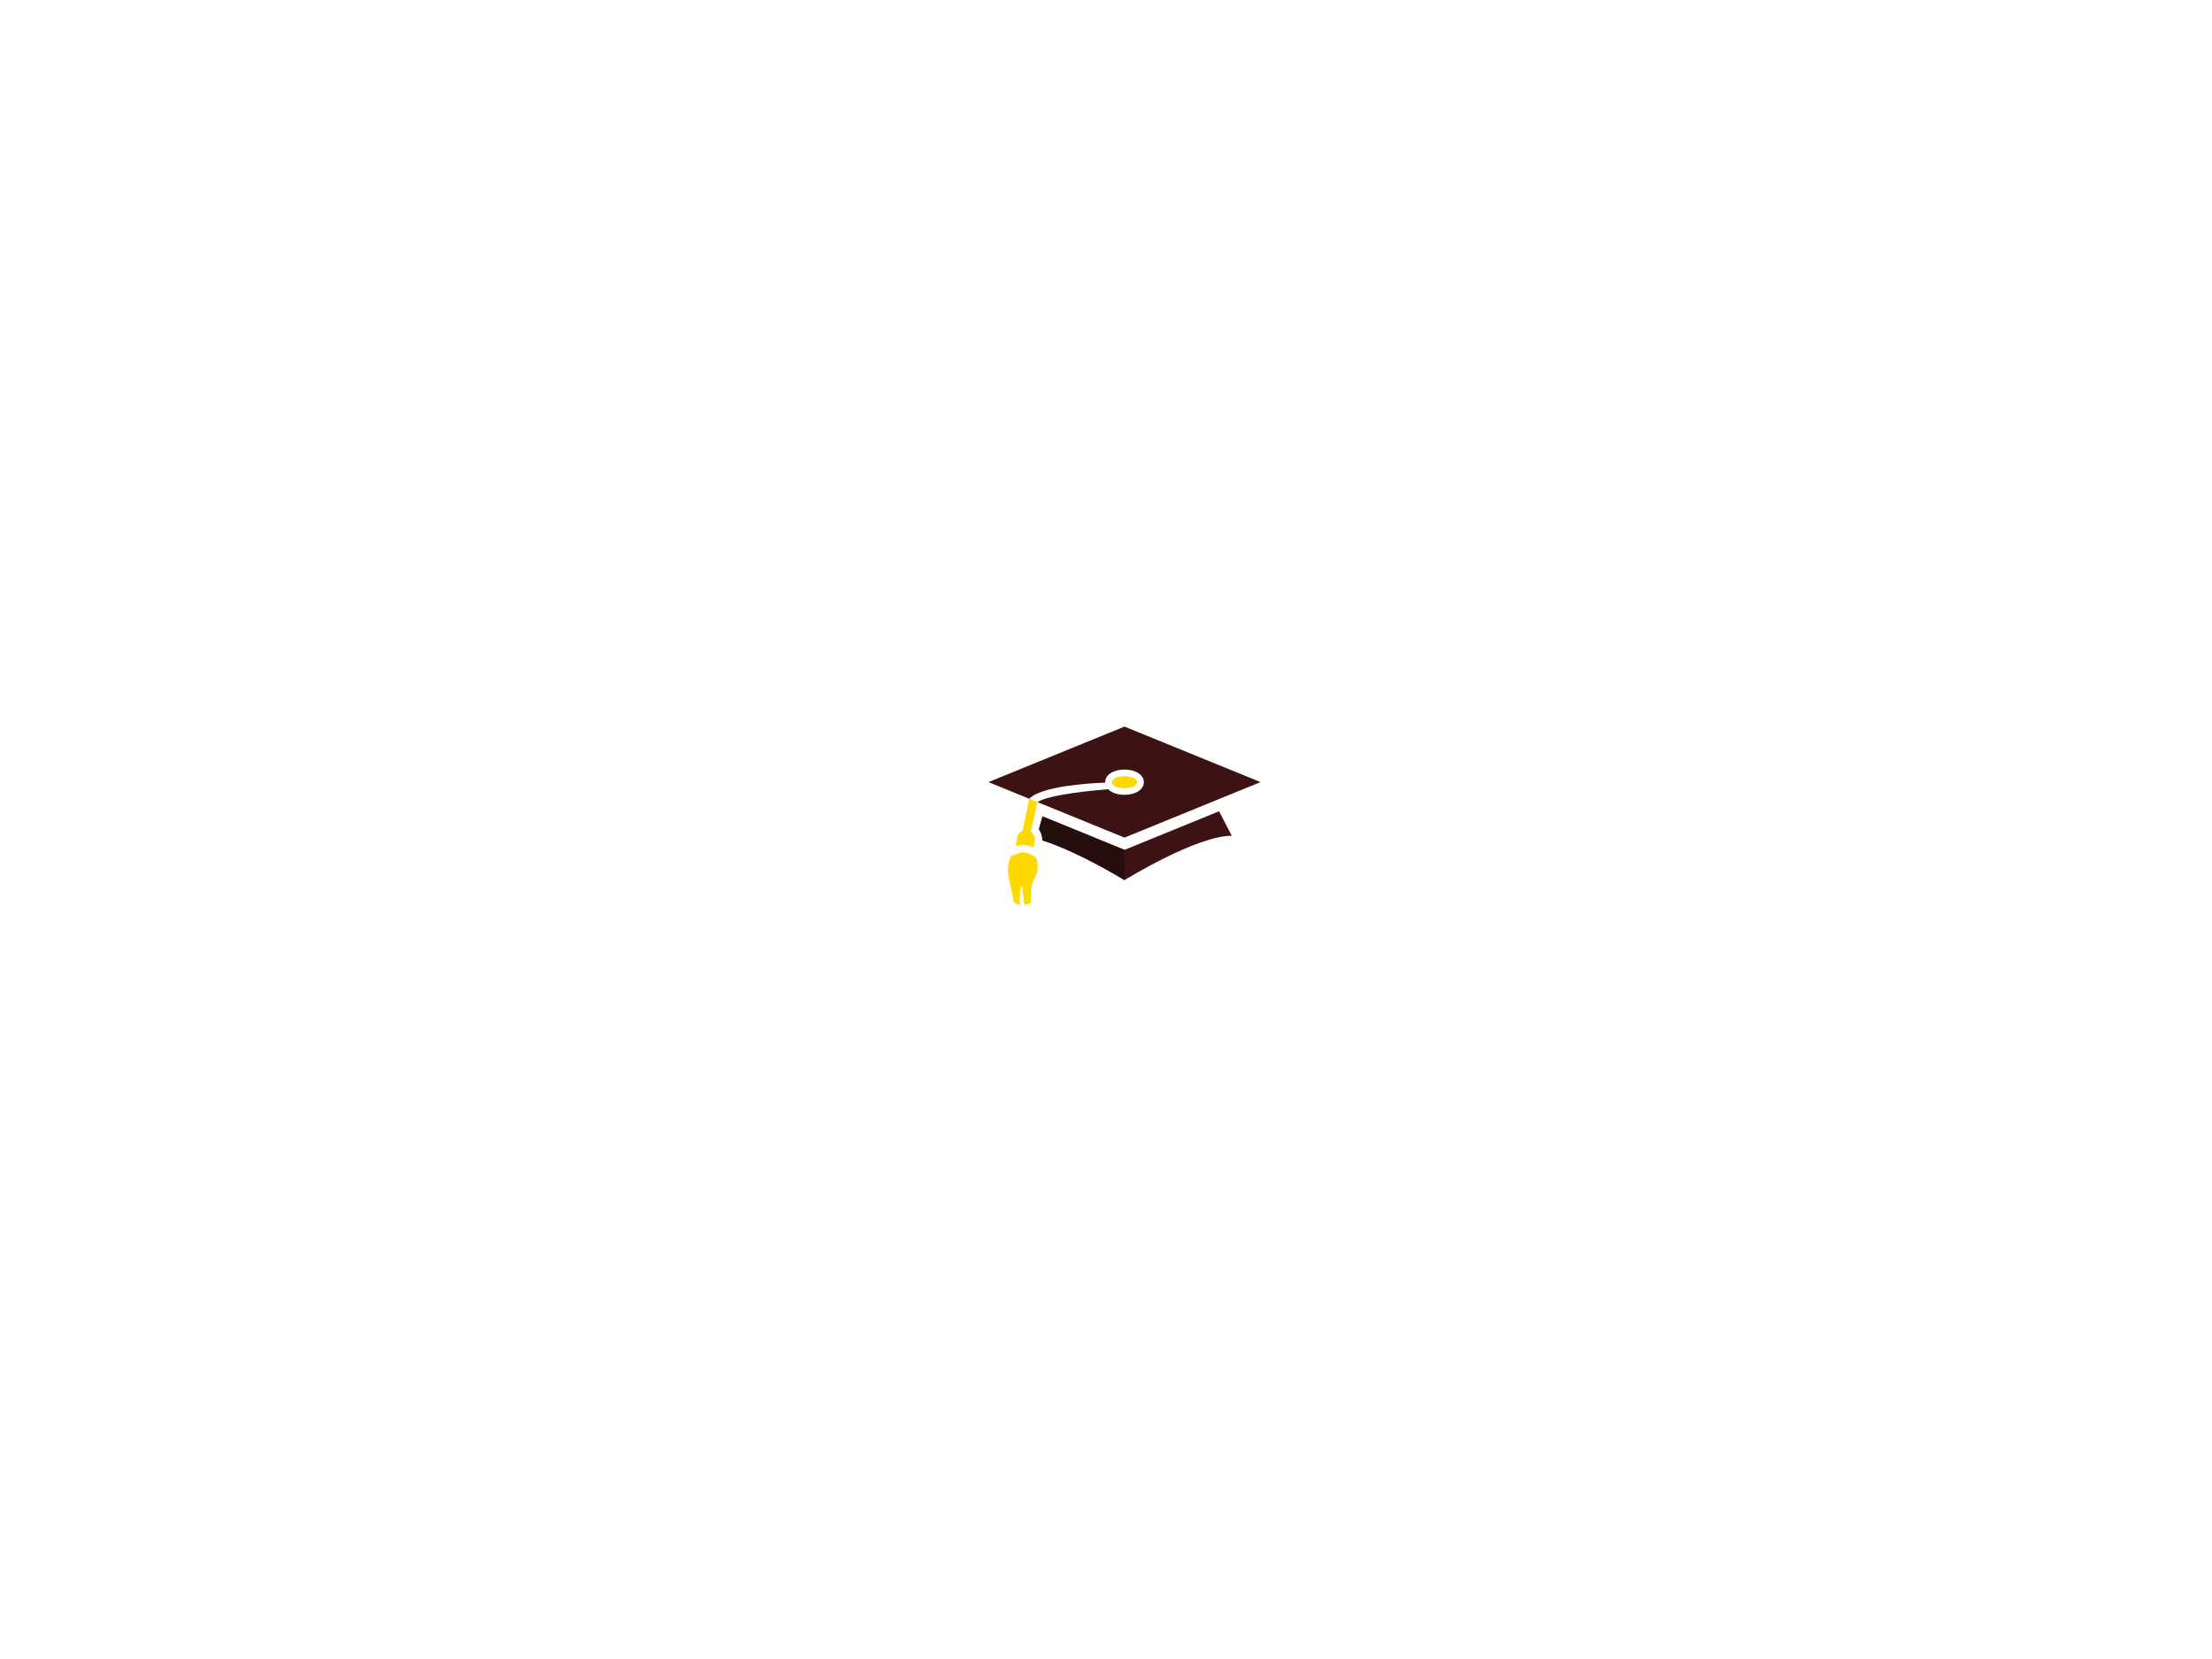
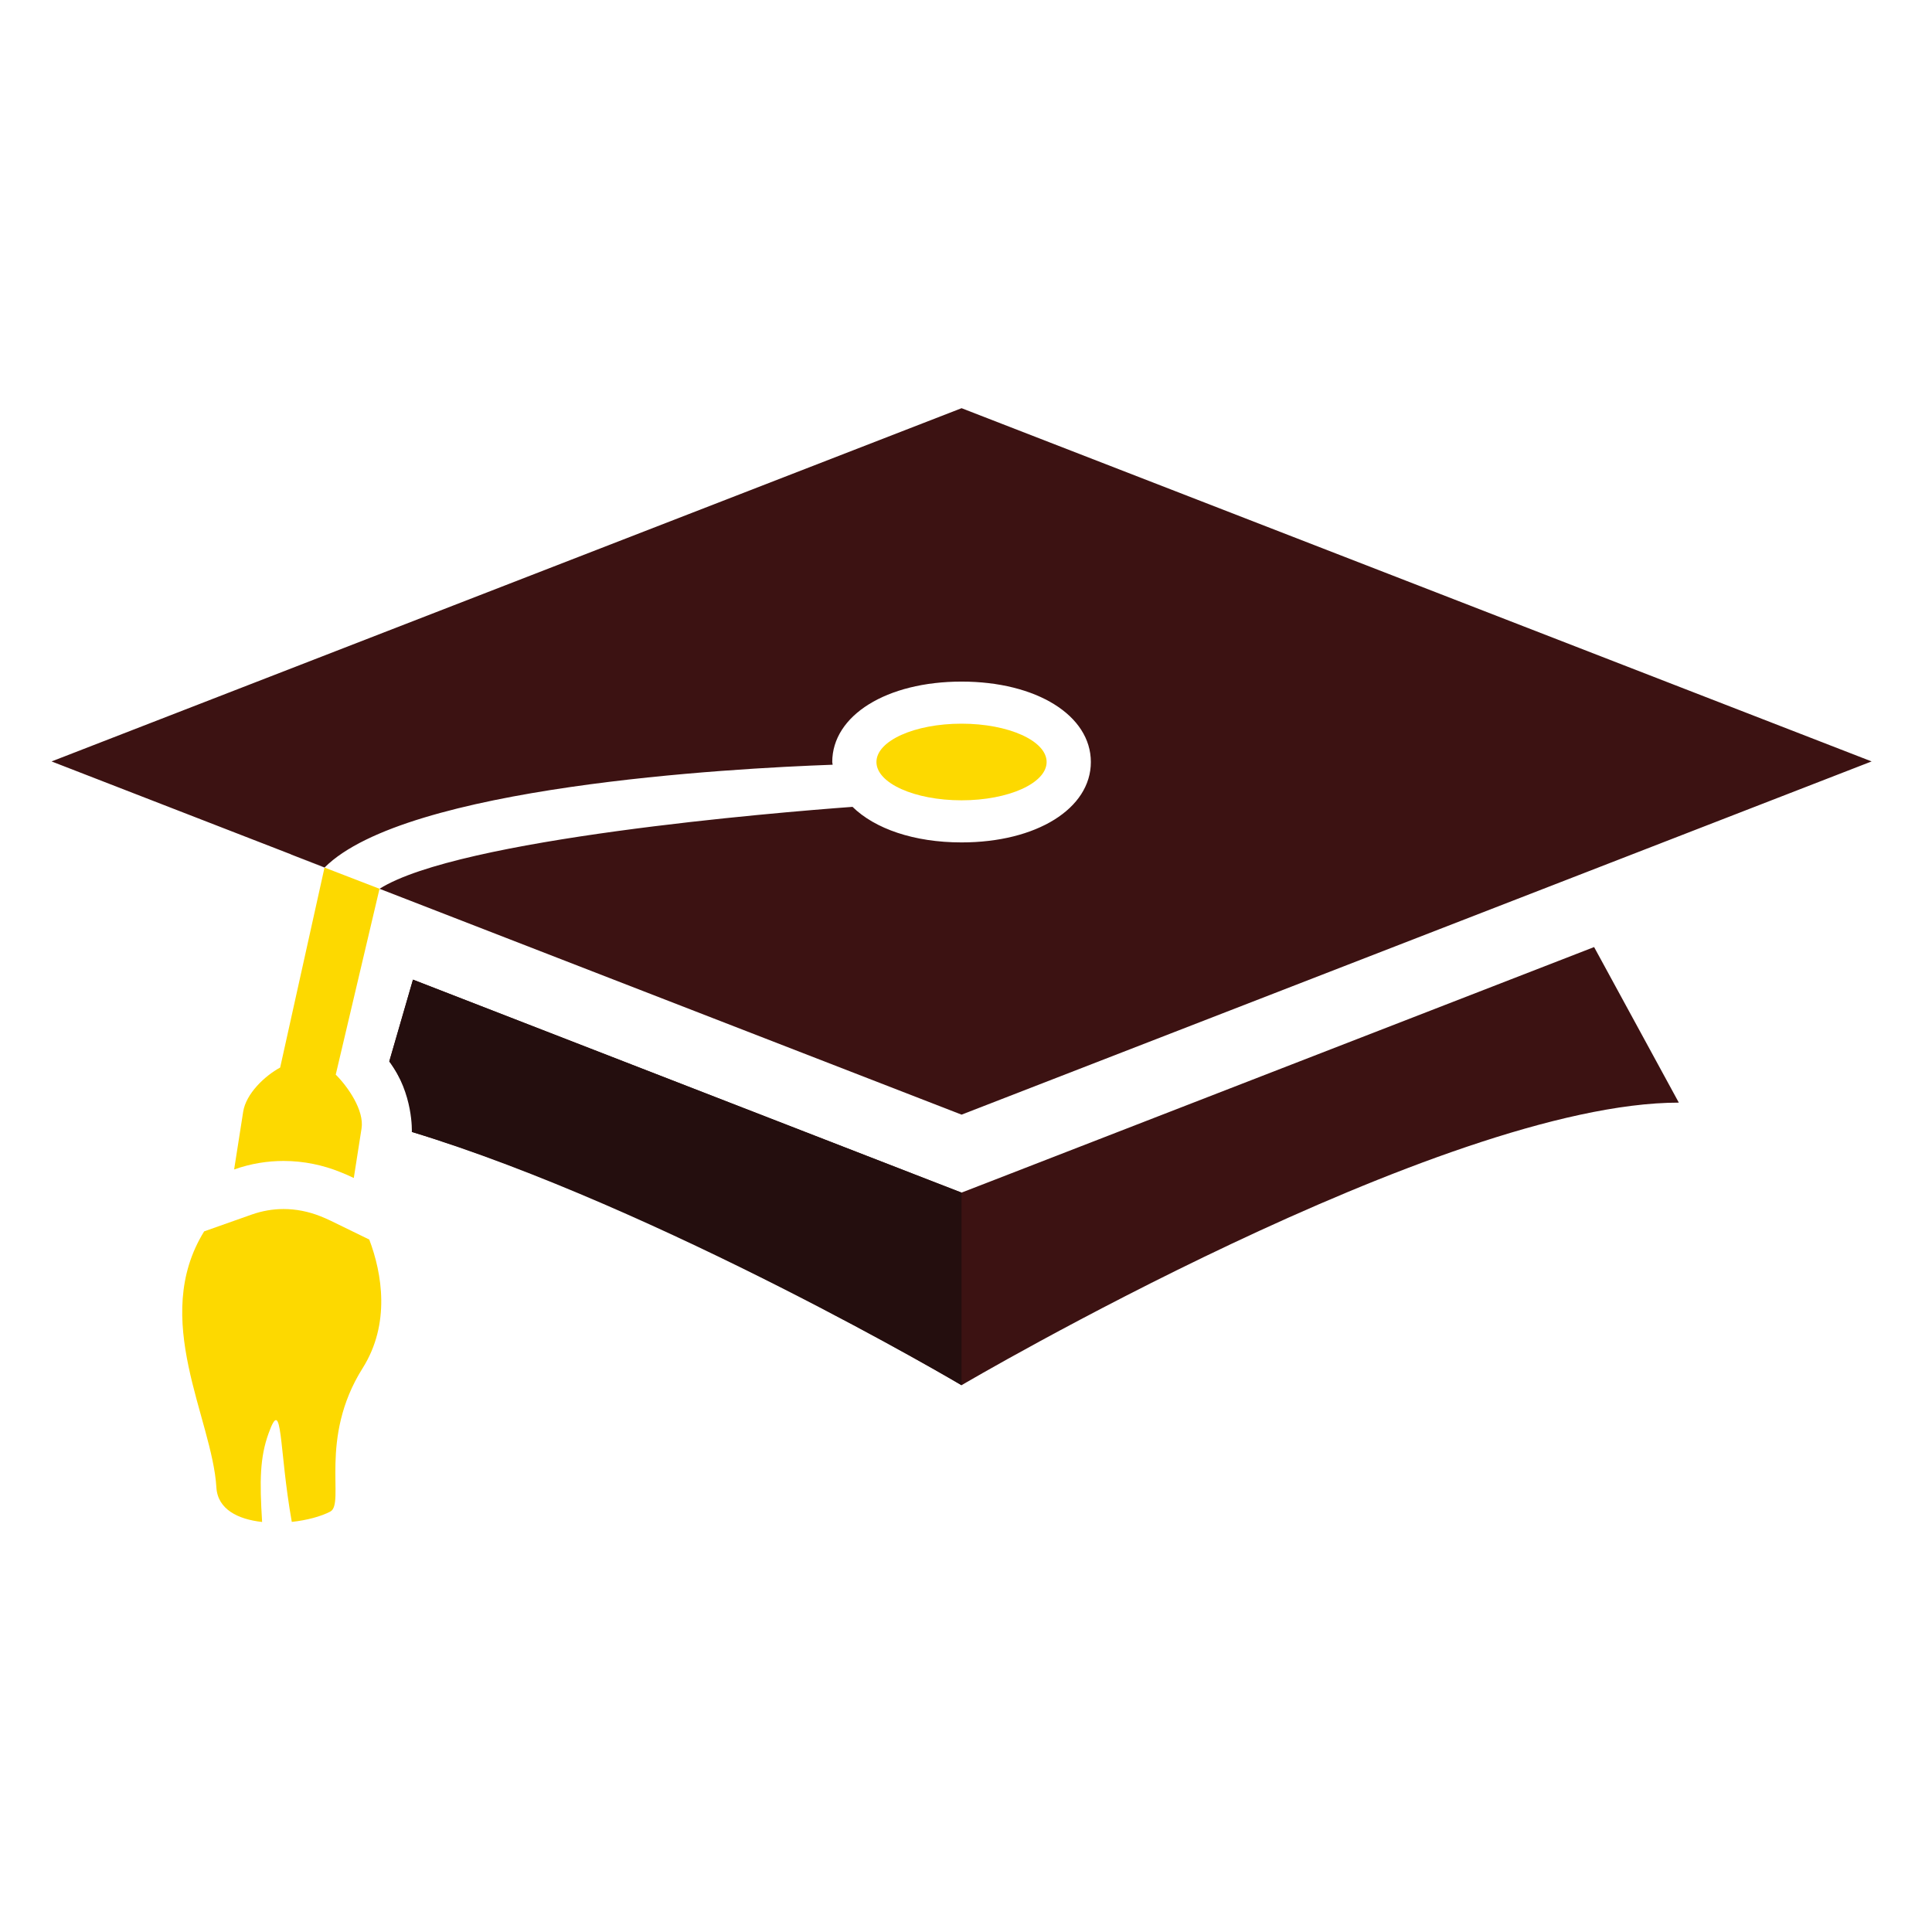
- <svg xmlns="http://www.w3.org/2000/svg" version="1.1" id="Layer_1" x="0px" y="0px" width="800px" height="600px" viewBox="0 0 800 600" style="enable-background:new 0 0 800 600;" xml:space="preserve">
+ <svg xmlns="http://www.w3.org/2000/svg" version="1.1" id="Layer_1" x="0px" y="0px" width="96px" height="96px" viewBox="0 0 96 96" style="enable-background:new 0 0 96 96;" xml:space="preserve">
  <g>
    <g>
-       <path style="fill:#3C1212;" d="M406.691,307.364l-1.549-0.63l-28.113-11.473l-1.281,4.646c0.675,0.985,1.38,2.437,1.22,4.009    c13.474,4.245,29.723,14.395,29.723,14.395s25.971-16.06,38.785-16.06l-4.581-8.842l-32.655,13.325L406.691,307.364z" />
-       <polygon style="fill:#231F20;" points="370.994,288.378 371.965,288.776 372.246,288.891 372.251,288.885 370.98,288.366   " />
-       <ellipse style="fill:#FDD900;" cx="406.691" cy="282.891" rx="4.6" ry="2.178" />
-       <path style="fill:#FDD900;" d="M369.22,321.048c0.77-2.258,0.551,2.029,1.256,6.175c0.817-0.093,1.581-0.31,2.083-0.586    c0.811-0.452-0.651-5.292,1.746-9.292c1.514-2.524,1.055-5.387,0.36-7.312l-2.082-1.067c-0.171-0.085-0.347-0.172-0.559-0.257    c-0.651-0.272-1.324-0.41-1.994-0.41c-0.579,0-1.156,0.105-1.719,0.314l-2.574,0.956c-2.918,4.963,0.44,11.777,0.662,15.696    c0.069,1.25,1.176,1.815,2.472,1.963C368.735,324.88,368.749,322.423,369.22,321.048z" />
-       <path style="fill:#3C1212;" d="M370.98,288.366l1.271,0.519c4.4-4.613,21.87-5.629,27.471-5.839    c-0.003-0.053-0.022-0.101-0.022-0.154c0-2.649,2.94-4.571,6.992-4.571s6.992,1.922,6.992,4.571c0,2.647-2.94,4.569-6.992,4.569    c-2.572,0-4.688-0.777-5.896-2.021c-4.165,0.323-21.268,1.805-25.575,4.656l31.472,12.838l49.207-20.075l-49.207-20.076    l-49.206,20.076l12.948,5.282l-0.001,0.006l0.562,0.23L370.98,288.366z" />
-       <path style="fill:#FDD900;" d="M370.03,305.564c1.113,0,2.15,0.245,3.051,0.625c0.262,0.106,0.508,0.222,0.748,0.344l0.419-2.815    c0.153-1.023-0.734-2.366-1.395-3.06l2.367-10.562l-2.974-1.206l-2.398,11.366c-0.834,0.473-1.846,1.484-1.999,2.508l-0.49,3.285    C368.277,305.709,369.176,305.564,370.03,305.564z" />
+       <path style="fill:#3C1212;" d="M47.778,59.26l-1.424-0.551L20.521,48.678l-1.177,4.062c0.62,0.861,1.268,2.13,1.121,3.505    C32.846,59.957,47.778,68.83,47.778,68.83S71.645,54.789,83.42,54.789l-4.21-7.73l-30.008,11.65L47.778,59.26z" />
+       <polygon style="fill:#231F20;" points="14.975,42.66 15.867,43.008 16.125,43.109 16.13,43.104 14.962,42.65   " />
+       <ellipse style="fill:#FDD900;" cx="47.778" cy="37.863" rx="4.228" ry="1.904" />
+       <path style="fill:#FDD900;" d="M13.345,71.224c0.708-1.975,0.506,0.773,1.154,4.398c0.751-0.081,1.453-0.271,1.914-0.513    c0.746-0.396-0.598-3.627,1.605-7.124c1.391-2.206,0.969-4.709,0.331-6.392l-1.914-0.934c-0.157-0.074-0.319-0.15-0.514-0.225    c-0.598-0.237-1.216-0.358-1.832-0.358c-0.532,0-1.062,0.092-1.58,0.274l-2.365,0.836c-2.682,4.339,0.405,9.296,0.608,12.723    c0.063,1.093,1.081,1.587,2.272,1.717C12.898,73.573,12.912,72.426,13.345,71.224z" />
+       <path style="fill:#3C1212;" d="M14.962,42.65l1.168,0.454c4.043-4.033,20.098-4.921,25.244-5.105    c-0.002-0.046-0.02-0.088-0.02-0.134c0-2.316,2.701-3.997,6.426-3.997c3.723,0,6.424,1.681,6.424,3.997    c0,2.314-2.701,3.994-6.424,3.994c-2.364,0-4.309-0.679-5.419-1.767c-3.828,0.283-19.544,1.578-23.502,4.071L47.78,55.386    L93,37.835L47.78,20.283L2.562,37.835l11.899,4.618l-0.001,0.005l0.517,0.201L14.962,42.65z" />
+       <path style="fill:#FDD900;" d="M14.088,57.687c1.023,0,1.976,0.213,2.804,0.546c0.24,0.093,0.466,0.194,0.688,0.301l0.385-2.461    c0.141-0.895-0.674-2.069-1.282-2.676l2.175-9.234l-2.733-1.054l-2.204,9.937c-0.766,0.414-1.696,1.298-1.837,2.192l-0.45,2.872    C12.478,57.812,13.304,57.687,14.088,57.687z" />
    </g>
-     <path style="fill:#240E0E;" d="M406.691,307.364v10.947c0,0-16.191-10.032-29.723-14.395c0,0,0.089-2.171-1.22-4.009l1.281-4.646   L406.691,307.364z" />
+     <path style="fill:#240E0E;" d="M47.778,59.26v9.57c0,0-14.878-8.771-27.314-12.585c0,0,0.082-1.898-1.121-3.505l1.177-4.062   L47.778,59.26z" />
  </g>
</svg>
